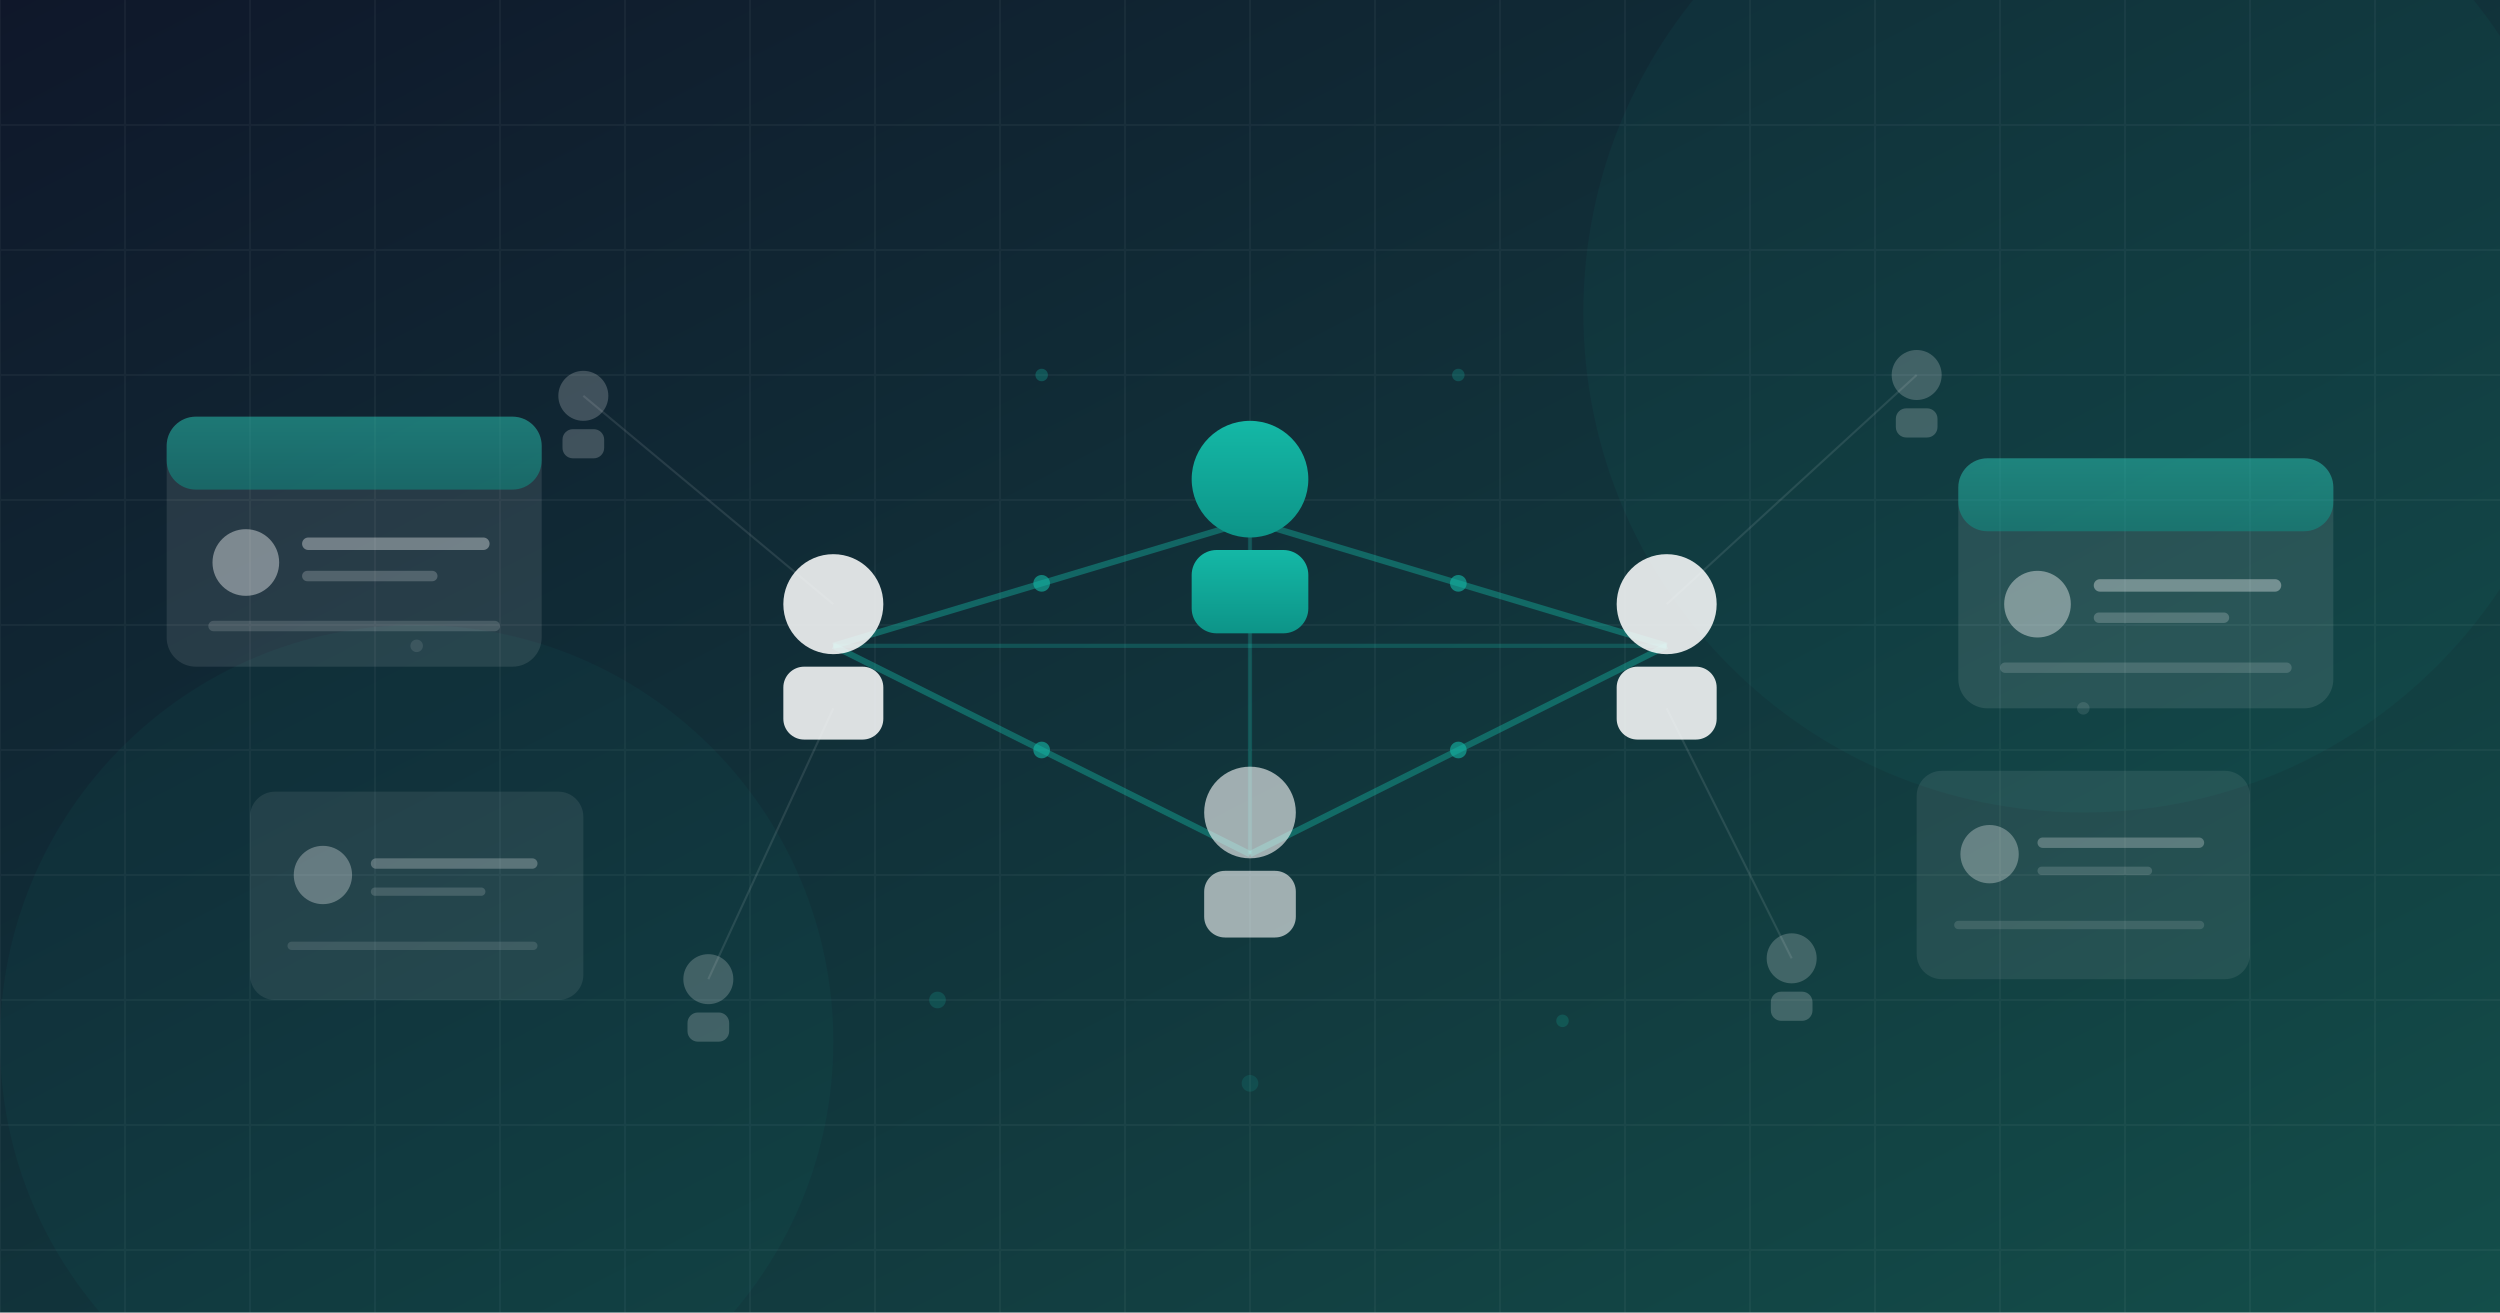
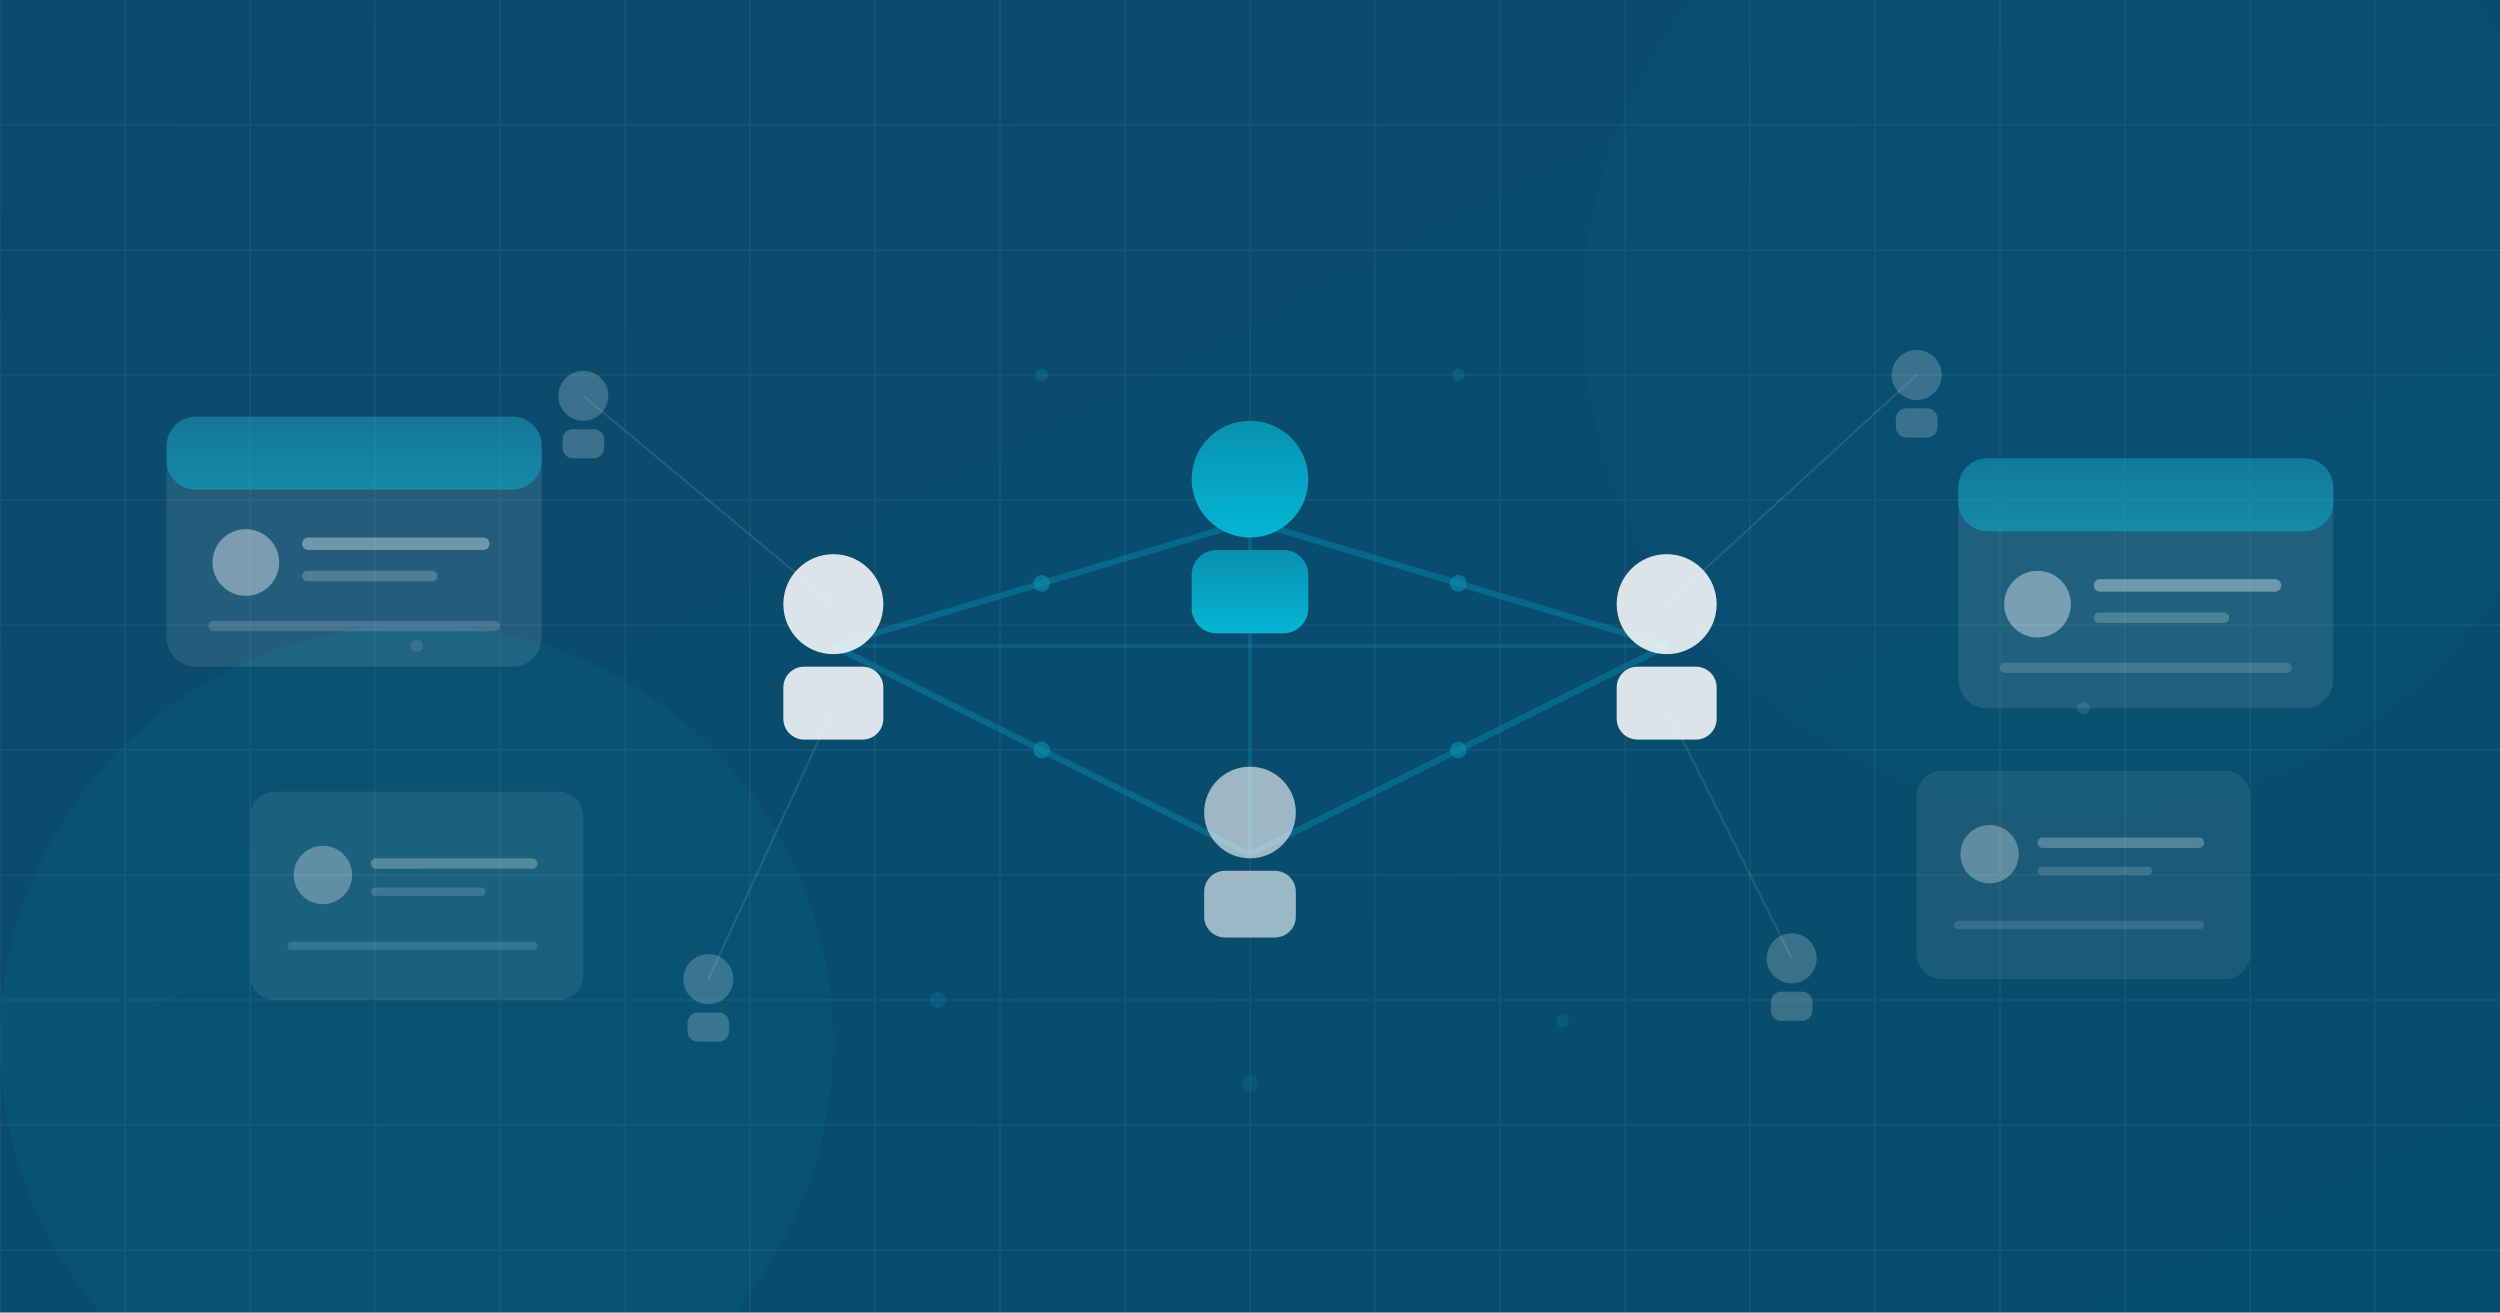
<svg xmlns="http://www.w3.org/2000/svg" viewBox="0 0 1200 630">
  <defs>
    <linearGradient id="bg" x1="0%" y1="0%" x2="100%" y2="100%">
-       <stop offset="0%" style="stop-color:#0f172a" />
-       <stop offset="100%" style="stop-color:#134e4a" />
+       <stop offset="0%" style="stop-color:#0c4a6e" />
+       <stop offset="100%" style="stop-color:#064e6e" />
    </linearGradient>
    <linearGradient id="tealGrad" x1="0%" y1="0%" x2="0%" y2="100%">
-       <stop offset="0%" style="stop-color:#14b8a6" />
-       <stop offset="100%" style="stop-color:#0d9488" />
+       <stop offset="0%" style="stop-color:#0891b2" />
+       <stop offset="100%" style="stop-color:#06b6d4" />
    </linearGradient>
  </defs>
  <rect width="1200" height="630" fill="url(#bg)" />
  <g opacity="0.04" stroke="#ffffff" stroke-width="1">
    <line x1="0" y1="0" x2="0" y2="630" />
    <line x1="60" y1="0" x2="60" y2="630" />
    <line x1="120" y1="0" x2="120" y2="630" />
    <line x1="180" y1="0" x2="180" y2="630" />
    <line x1="240" y1="0" x2="240" y2="630" />
    <line x1="300" y1="0" x2="300" y2="630" />
    <line x1="360" y1="0" x2="360" y2="630" />
    <line x1="420" y1="0" x2="420" y2="630" />
    <line x1="480" y1="0" x2="480" y2="630" />
    <line x1="540" y1="0" x2="540" y2="630" />
    <line x1="600" y1="0" x2="600" y2="630" />
    <line x1="660" y1="0" x2="660" y2="630" />
    <line x1="720" y1="0" x2="720" y2="630" />
    <line x1="780" y1="0" x2="780" y2="630" />
    <line x1="840" y1="0" x2="840" y2="630" />
    <line x1="900" y1="0" x2="900" y2="630" />
    <line x1="960" y1="0" x2="960" y2="630" />
    <line x1="1020" y1="0" x2="1020" y2="630" />
    <line x1="1080" y1="0" x2="1080" y2="630" />
    <line x1="1140" y1="0" x2="1140" y2="630" />
    <line x1="0" y1="60" x2="1200" y2="60" />
    <line x1="0" y1="120" x2="1200" y2="120" />
    <line x1="0" y1="180" x2="1200" y2="180" />
    <line x1="0" y1="240" x2="1200" y2="240" />
    <line x1="0" y1="300" x2="1200" y2="300" />
    <line x1="0" y1="360" x2="1200" y2="360" />
    <line x1="0" y1="420" x2="1200" y2="420" />
    <line x1="0" y1="480" x2="1200" y2="480" />
    <line x1="0" y1="540" x2="1200" y2="540" />
    <line x1="0" y1="600" x2="1200" y2="600" />
  </g>
-   <circle cx="200" cy="500" r="200" fill="#0d9488" opacity="0.06" />
-   <circle cx="1000" cy="150" r="240" fill="#14b8a6" opacity="0.05" />
-   <line x1="400" y1="310" x2="600" y2="250" stroke="#14b8a6" stroke-width="3" opacity="0.4" />
-   <line x1="600" y1="250" x2="800" y2="310" stroke="#14b8a6" stroke-width="3" opacity="0.4" />
-   <line x1="400" y1="310" x2="600" y2="410" stroke="#14b8a6" stroke-width="3" opacity="0.4" />
-   <line x1="800" y1="310" x2="600" y2="410" stroke="#14b8a6" stroke-width="3" opacity="0.4" />
-   <line x1="400" y1="310" x2="800" y2="310" stroke="#14b8a6" stroke-width="2" opacity="0.25" />
-   <line x1="600" y1="250" x2="600" y2="410" stroke="#14b8a6" stroke-width="2" opacity="0.25" />
-   <circle cx="500" cy="280" r="4" fill="#14b8a6" opacity="0.6" />
-   <circle cx="700" cy="280" r="4" fill="#14b8a6" opacity="0.6" />
-   <circle cx="500" cy="360" r="4" fill="#14b8a6" opacity="0.6" />
-   <circle cx="700" cy="360" r="4" fill="#14b8a6" opacity="0.6" />
+   <circle cx="200" cy="500" r="200" fill="#06b6d4" opacity="0.06" />
+   <circle cx="1000" cy="150" r="240" fill="#0891b2" opacity="0.05" />
+   <line x1="400" y1="310" x2="600" y2="250" stroke="#0891b2" stroke-width="3" opacity="0.4" />
+   <line x1="600" y1="250" x2="800" y2="310" stroke="#0891b2" stroke-width="3" opacity="0.4" />
+   <line x1="400" y1="310" x2="600" y2="410" stroke="#0891b2" stroke-width="3" opacity="0.4" />
+   <line x1="800" y1="310" x2="600" y2="410" stroke="#0891b2" stroke-width="3" opacity="0.4" />
+   <line x1="400" y1="310" x2="800" y2="310" stroke="#0891b2" stroke-width="2" opacity="0.25" />
+   <line x1="600" y1="250" x2="600" y2="410" stroke="#0891b2" stroke-width="2" opacity="0.25" />
+   <circle cx="500" cy="280" r="4" fill="#0891b2" opacity="0.6" />
+   <circle cx="700" cy="280" r="4" fill="#0891b2" opacity="0.6" />
+   <circle cx="500" cy="360" r="4" fill="#0891b2" opacity="0.6" />
+   <circle cx="700" cy="360" r="4" fill="#0891b2" opacity="0.6" />
  <circle cx="600" cy="230" r="28" fill="url(#tealGrad)" />
  <rect x="572" y="264" width="56" height="40" rx="12" fill="url(#tealGrad)" />
  <circle cx="400" cy="290" r="24" fill="#ffffff" opacity="0.85" />
  <rect x="376" y="320" width="48" height="35" rx="10" fill="#ffffff" opacity="0.85" />
  <circle cx="800" cy="290" r="24" fill="#ffffff" opacity="0.85" />
  <rect x="776" y="320" width="48" height="35" rx="10" fill="#ffffff" opacity="0.85" />
  <circle cx="600" cy="390" r="22" fill="#ffffff" opacity="0.6" />
  <rect x="578" y="418" width="44" height="32" rx="10" fill="#ffffff" opacity="0.6" />
  <rect x="80" y="200" width="180" height="120" rx="14" fill="#ffffff" opacity="0.1" />
  <rect x="80" y="200" width="180" height="35" rx="14" fill="url(#tealGrad)" opacity="0.5" />
  <circle cx="118" cy="270" r="16" fill="#ffffff" opacity="0.4" />
  <rect x="145" y="258" width="90" height="6" rx="3" fill="#ffffff" opacity="0.35" />
  <rect x="145" y="274" width="65" height="5" rx="2.5" fill="#ffffff" opacity="0.2" />
  <rect x="100" y="298" width="140" height="5" rx="2.5" fill="#ffffff" opacity="0.15" />
  <rect x="940" y="220" width="180" height="120" rx="14" fill="#ffffff" opacity="0.1" />
  <rect x="940" y="220" width="180" height="35" rx="14" fill="url(#tealGrad)" opacity="0.5" />
  <circle cx="978" cy="290" r="16" fill="#ffffff" opacity="0.4" />
  <rect x="1005" y="278" width="90" height="6" rx="3" fill="#ffffff" opacity="0.35" />
  <rect x="1005" y="294" width="65" height="5" rx="2.5" fill="#ffffff" opacity="0.2" />
  <rect x="960" y="318" width="140" height="5" rx="2.5" fill="#ffffff" opacity="0.15" />
  <rect x="120" y="380" width="160" height="100" rx="12" fill="#ffffff" opacity="0.08" />
  <circle cx="155" cy="420" r="14" fill="#ffffff" opacity="0.3" />
  <rect x="178" y="412" width="80" height="5" rx="2.5" fill="#ffffff" opacity="0.25" />
  <rect x="178" y="426" width="55" height="4" rx="2" fill="#ffffff" opacity="0.15" />
  <rect x="138" y="452" width="120" height="4" rx="2" fill="#ffffff" opacity="0.12" />
  <rect x="920" y="370" width="160" height="100" rx="12" fill="#ffffff" opacity="0.08" />
  <circle cx="955" cy="410" r="14" fill="#ffffff" opacity="0.3" />
  <rect x="978" y="402" width="80" height="5" rx="2.5" fill="#ffffff" opacity="0.25" />
  <rect x="978" y="416" width="55" height="4" rx="2" fill="#ffffff" opacity="0.15" />
  <rect x="938" y="442" width="120" height="4" rx="2" fill="#ffffff" opacity="0.12" />
  <circle cx="280" cy="190" r="12" fill="#ffffff" opacity="0.2" />
  <rect x="270" y="206" width="20" height="14" rx="5" fill="#ffffff" opacity="0.2" />
  <line x1="280" y1="190" x2="400" y2="290" stroke="#ffffff" stroke-width="1" opacity="0.1" />
  <circle cx="920" cy="180" r="12" fill="#ffffff" opacity="0.2" />
  <rect x="910" y="196" width="20" height="14" rx="5" fill="#ffffff" opacity="0.2" />
  <line x1="920" y1="180" x2="800" y2="290" stroke="#ffffff" stroke-width="1" opacity="0.1" />
  <circle cx="340" cy="470" r="12" fill="#ffffff" opacity="0.2" />
  <rect x="330" y="486" width="20" height="14" rx="5" fill="#ffffff" opacity="0.2" />
  <line x1="340" y1="470" x2="400" y2="340" stroke="#ffffff" stroke-width="1" opacity="0.1" />
  <circle cx="860" cy="460" r="12" fill="#ffffff" opacity="0.2" />
  <rect x="850" y="476" width="20" height="14" rx="5" fill="#ffffff" opacity="0.2" />
  <line x1="860" y1="460" x2="800" y2="340" stroke="#ffffff" stroke-width="1" opacity="0.1" />
-   <circle cx="500" cy="180" r="3" fill="#14b8a6" opacity="0.3" />
-   <circle cx="700" cy="180" r="3" fill="#14b8a6" opacity="0.25" />
-   <circle cx="450" cy="480" r="4" fill="#14b8a6" opacity="0.2" />
-   <circle cx="750" cy="490" r="3" fill="#14b8a6" opacity="0.2" />
-   <circle cx="600" cy="520" r="4" fill="#14b8a6" opacity="0.15" />
+   <circle cx="500" cy="180" r="3" fill="#0891b2" opacity="0.3" />
+   <circle cx="700" cy="180" r="3" fill="#0891b2" opacity="0.25" />
+   <circle cx="450" cy="480" r="4" fill="#0891b2" opacity="0.2" />
+   <circle cx="750" cy="490" r="3" fill="#0891b2" opacity="0.2" />
+   <circle cx="600" cy="520" r="4" fill="#0891b2" opacity="0.15" />
  <circle cx="200" cy="310" r="3" fill="#ffffff" opacity="0.1" />
  <circle cx="1000" cy="340" r="3" fill="#ffffff" opacity="0.1" />
</svg>
